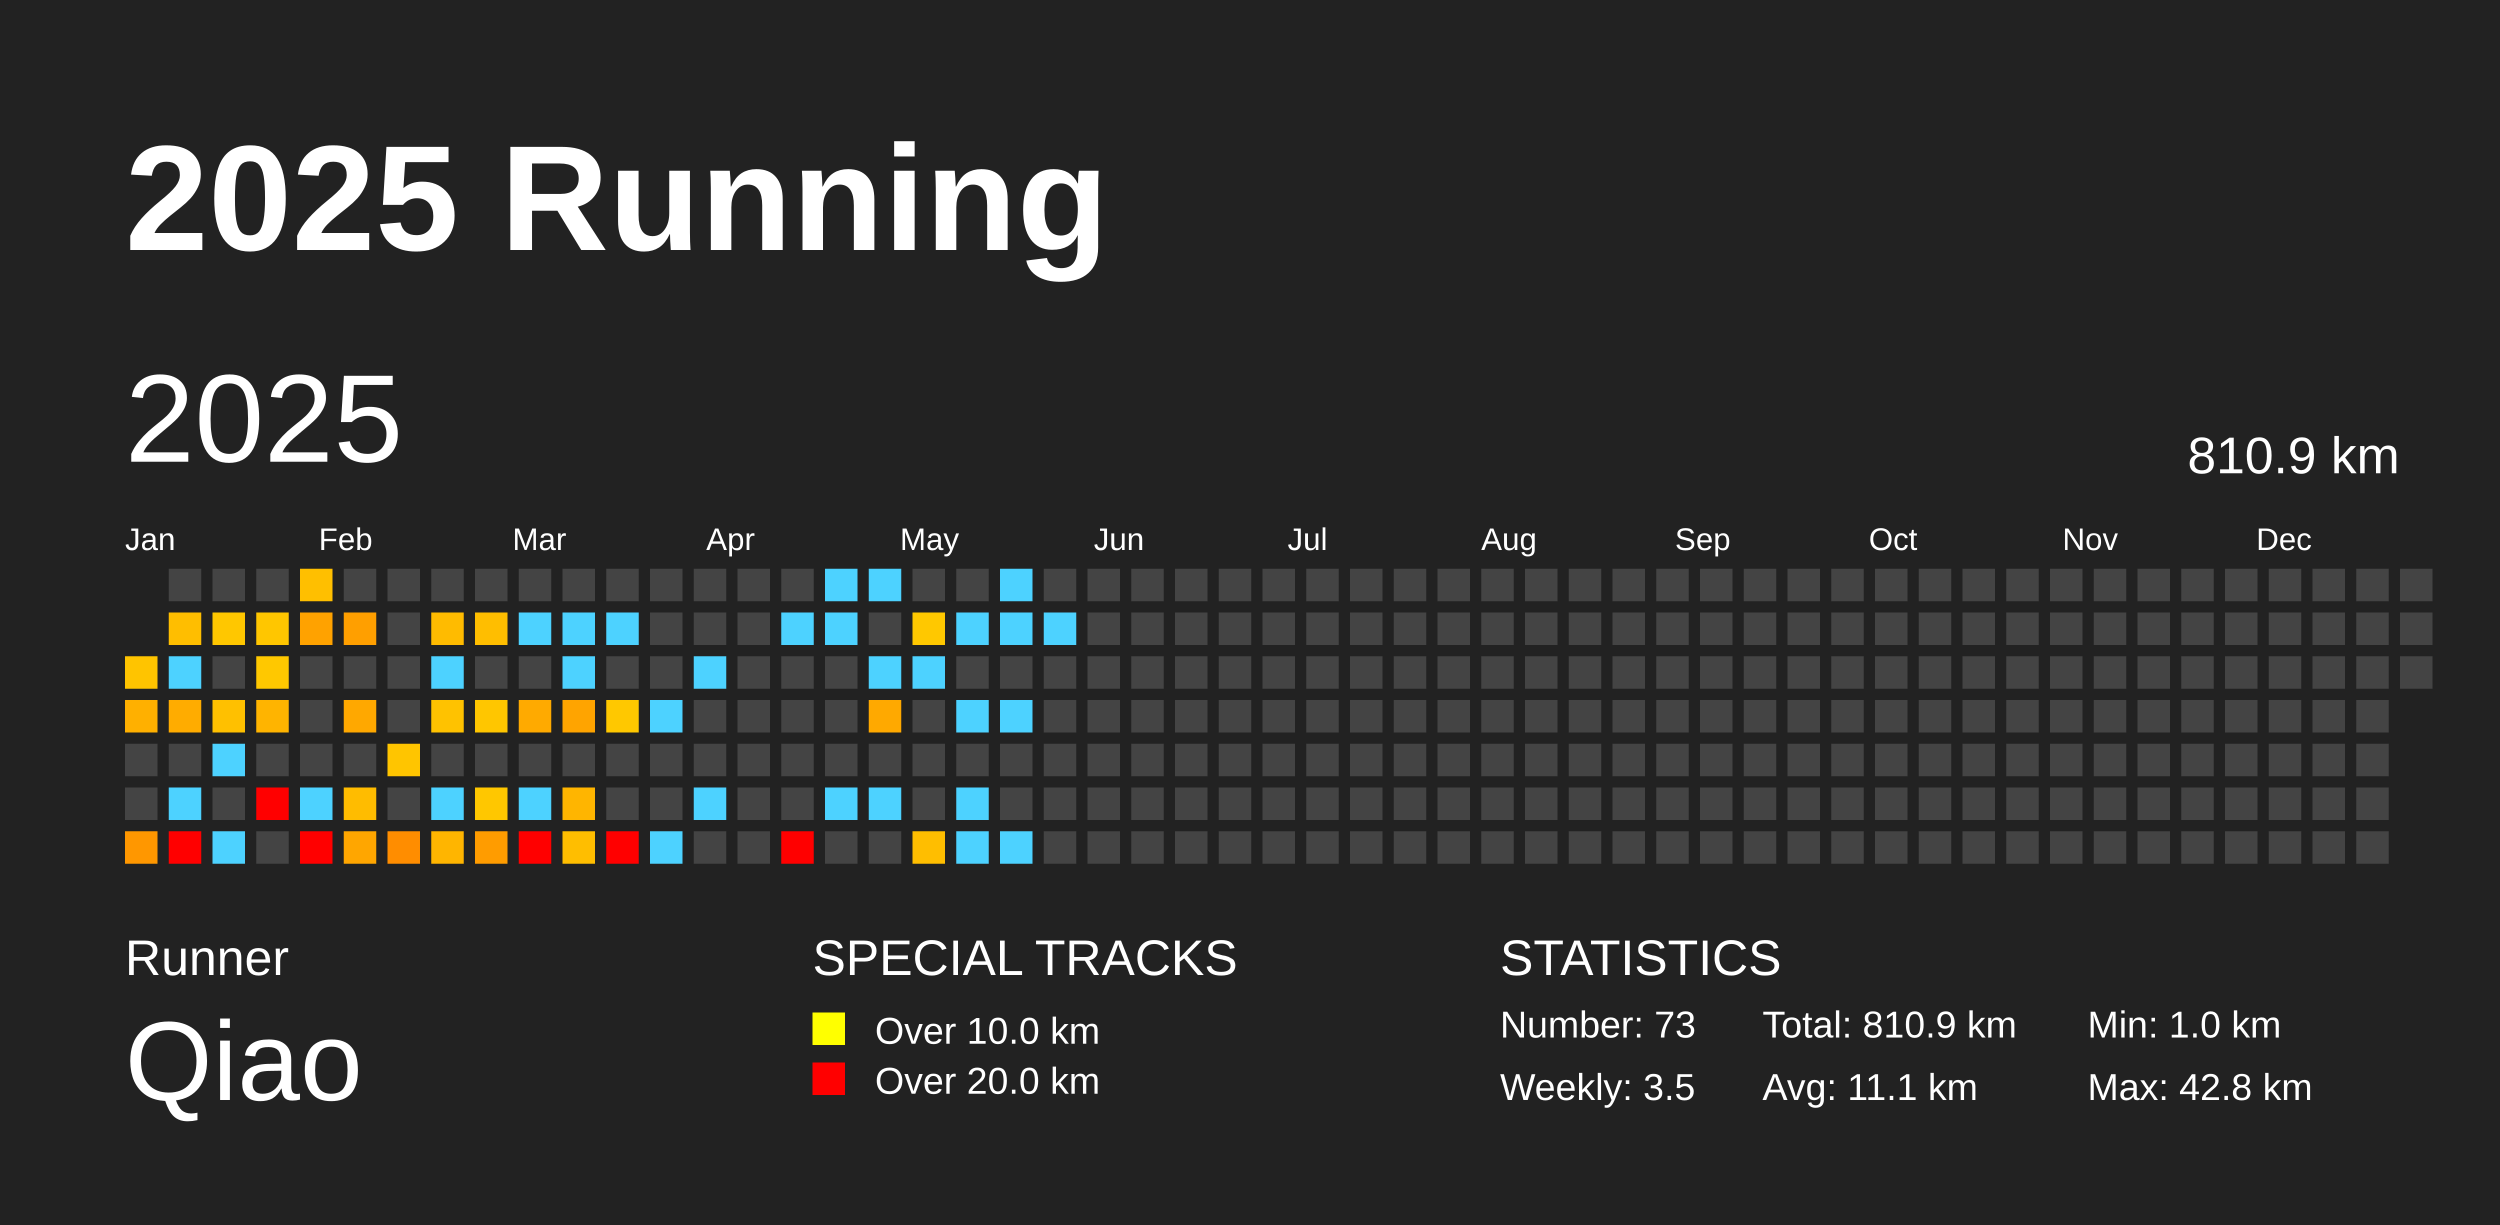
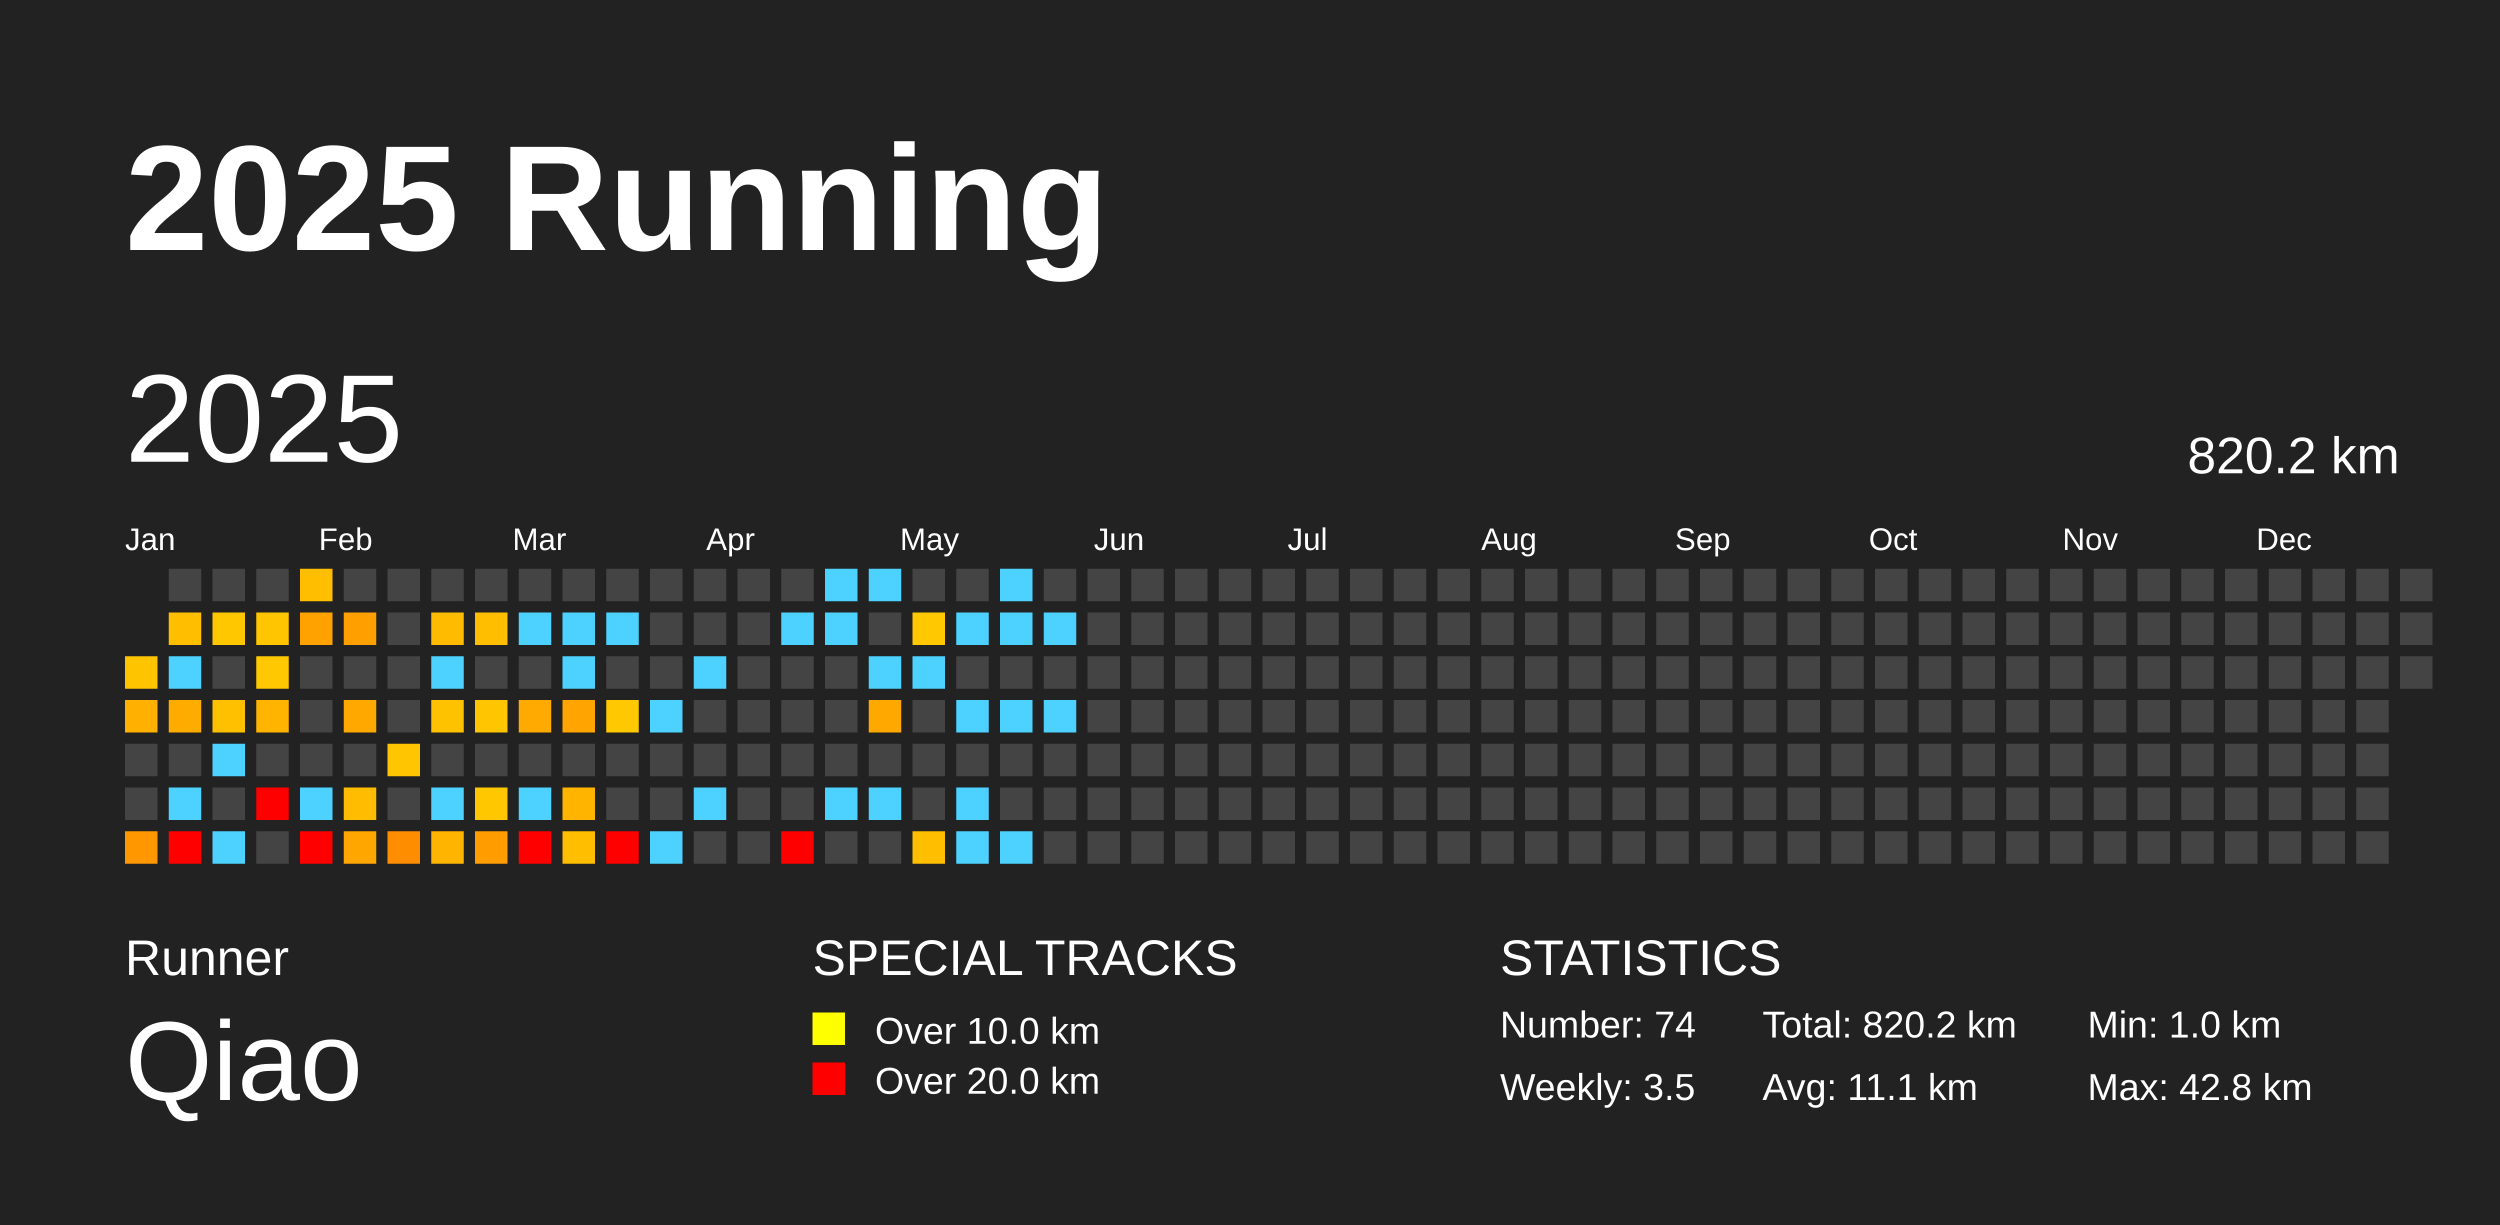
<svg xmlns="http://www.w3.org/2000/svg" baseProfile="full" height="98mm" version="1.1" viewBox="0,0,200,98" width="200mm">
  <defs />
  <rect fill="#222222" height="98" width="200" x="0" y="0" />
  <text fill="#FFFFFF" style="font-size:12px; font-family:Arial; font-weight:bold;" x="10" y="20">2025 Running</text>
  <text fill="#FFFFFF" style="font-size:4px; font-family:Arial" x="10" y="78">Runner</text>
  <text fill="#FFFFFF" style="font-size:9px; font-family:Arial" x="10" y="88">Qiao</text>
  <text fill="#FFFFFF" style="font-size:4px; font-family:Arial" x="65" y="78">SPECIAL TRACKS</text>
  <rect fill="yellow" height="2.6" width="2.6" x="65" y="81" />
  <text fill="#FFFFFF" style="font-size:3px; font-family:Arial" x="70" y="83.5">Over 10.0 km</text>
  <rect fill="red" height="2.6" width="2.6" x="65" y="85" />
  <text fill="#FFFFFF" style="font-size:3px; font-family:Arial" x="70" y="87.5">Over 20.0 km</text>
  <text fill="#FFFFFF" style="font-size:4px; font-family:Arial" x="120" y="78">STATISTICS</text>
-   <text fill="#FFFFFF" style="font-size:3px; font-family:Arial" x="120" y="83">Number: 73</text>
+   <text fill="#FFFFFF" style="font-size:3px; font-family:Arial" x="120" y="83">Number: 74</text>
  <text fill="#FFFFFF" style="font-size:3px; font-family:Arial" x="120" y="88">Weekly: 3.5</text>
-   <text fill="#FFFFFF" style="font-size:3px; font-family:Arial" x="141" y="83">Total: 810.9 km</text>
+   <text fill="#FFFFFF" style="font-size:3px; font-family:Arial" x="141" y="83">Total: 820.2 km</text>
  <text fill="#FFFFFF" style="font-size:3px; font-family:Arial" x="141" y="88">Avg: 11.1 km</text>
  <text fill="#FFFFFF" style="font-size:3px; font-family:Arial" x="167" y="83">Min: 1.0 km</text>
  <text fill="#FFFFFF" style="font-size:3px; font-family:Arial" x="167" y="88">Max: 42.8 km</text>
  <text dominant-baseline="hanging" fill="#FFFFFF" style="font-size:10.0px; font-family:Arial;" x="10" y="30">2025</text>
-   <text dominant-baseline="hanging" fill="#FFFFFF" style="font-size:4.125px; font-family:Arial;" x="175" y="35">810.9 km</text>
+   <text dominant-baseline="hanging" fill="#FFFFFF" style="font-size:4.125px; font-family:Arial;" x="175" y="35">820.2 km</text>
  <text fill="#FFFFFF" style="font-size:2.5px; font-family:Arial" x="10.0" y="44">Jan</text>
  <text fill="#FFFFFF" style="font-size:2.5px; font-family:Arial" x="25.5" y="44">Feb</text>
  <text fill="#FFFFFF" style="font-size:2.5px; font-family:Arial" x="41.0" y="44">Mar</text>
  <text fill="#FFFFFF" style="font-size:2.5px; font-family:Arial" x="56.5" y="44">Apr</text>
  <text fill="#FFFFFF" style="font-size:2.5px; font-family:Arial" x="72.0" y="44">May</text>
  <text fill="#FFFFFF" style="font-size:2.5px; font-family:Arial" x="87.5" y="44">Jun</text>
  <text fill="#FFFFFF" style="font-size:2.5px; font-family:Arial" x="103.0" y="44">Jul</text>
  <text fill="#FFFFFF" style="font-size:2.5px; font-family:Arial" x="118.5" y="44">Aug</text>
  <text fill="#FFFFFF" style="font-size:2.5px; font-family:Arial" x="134.0" y="44">Sep</text>
  <text fill="#FFFFFF" style="font-size:2.5px; font-family:Arial" x="149.5" y="44">Oct</text>
  <text fill="#FFFFFF" style="font-size:2.5px; font-family:Arial" x="165.0" y="44">Nov</text>
  <text fill="#FFFFFF" style="font-size:2.5px; font-family:Arial" x="180.5" y="44">Dec</text>
  <rect fill="#ffc400" height="2.6" width="2.6" x="10.0" y="52.5" />
  <rect fill="#ffb000" height="2.6" width="2.6" x="10.0" y="56.0" />
  <rect fill="#444444" height="2.6" width="2.6" x="10.0" y="59.5" />
  <rect fill="#444444" height="2.6" width="2.6" x="10.0" y="63.0" />
  <rect fill="#ff9700" height="2.6" width="2.6" x="10.0" y="66.5" />
  <rect fill="#444444" height="2.6" width="2.6" x="13.5" y="45.5" />
  <rect fill="#ffbe00" height="2.6" width="2.6" x="13.5" y="49.0" />
  <rect fill="#4dd2ff" height="2.6" width="2.6" x="13.5" y="52.5" />
  <rect fill="#ffac00" height="2.6" width="2.6" x="13.5" y="56.0" />
  <rect fill="#444444" height="2.6" width="2.6" x="13.5" y="59.5" />
  <rect fill="#4dd2ff" height="2.6" width="2.6" x="13.5" y="63.0" />
  <rect fill="red" height="2.6" width="2.6" x="13.5" y="66.5" />
  <rect fill="#444444" height="2.6" width="2.6" x="17.0" y="45.5" />
  <rect fill="#ffc700" height="2.6" width="2.6" x="17.0" y="49.0" />
  <rect fill="#444444" height="2.6" width="2.6" x="17.0" y="52.5" />
  <rect fill="#ffc000" height="2.6" width="2.6" x="17.0" y="56.0" />
  <rect fill="#4dd2ff" height="2.6" width="2.6" x="17.0" y="59.5" />
  <rect fill="#444444" height="2.6" width="2.6" x="17.0" y="63.0" />
  <rect fill="#4dd2ff" height="2.6" width="2.6" x="17.0" y="66.5" />
  <rect fill="#444444" height="2.6" width="2.6" x="20.5" y="45.5" />
  <rect fill="#ffc600" height="2.6" width="2.6" x="20.5" y="49.0" />
  <rect fill="#ffc800" height="2.6" width="2.6" x="20.5" y="52.5" />
  <rect fill="#ffb400" height="2.6" width="2.6" x="20.5" y="56.0" />
  <rect fill="#444444" height="2.6" width="2.6" x="20.5" y="59.5" />
  <rect fill="red" height="2.6" width="2.6" x="20.5" y="63.0" />
  <rect fill="#444444" height="2.6" width="2.6" x="20.5" y="66.5" />
  <rect fill="#ffbf00" height="2.6" width="2.6" x="24.0" y="45.5" />
  <rect fill="#ffa200" height="2.6" width="2.6" x="24.0" y="49.0" />
  <rect fill="#444444" height="2.6" width="2.6" x="24.0" y="52.5" />
  <rect fill="#444444" height="2.6" width="2.6" x="24.0" y="56.0" />
  <rect fill="#444444" height="2.6" width="2.6" x="24.0" y="59.5" />
  <rect fill="#4dd2ff" height="2.6" width="2.6" x="24.0" y="63.0" />
  <rect fill="red" height="2.6" width="2.6" x="24.0" y="66.5" />
  <rect fill="#444444" height="2.6" width="2.6" x="27.5" y="45.5" />
  <rect fill="#ff9f00" height="2.6" width="2.6" x="27.5" y="49.0" />
  <rect fill="#444444" height="2.6" width="2.6" x="27.5" y="52.5" />
  <rect fill="#ffa800" height="2.6" width="2.6" x="27.5" y="56.0" />
  <rect fill="#444444" height="2.6" width="2.6" x="27.5" y="59.5" />
  <rect fill="#ffbc00" height="2.6" width="2.6" x="27.5" y="63.0" />
  <rect fill="#ffa600" height="2.6" width="2.6" x="27.5" y="66.5" />
  <rect fill="#444444" height="2.6" width="2.6" x="31.0" y="45.5" />
  <rect fill="#444444" height="2.6" width="2.6" x="31.0" y="49.0" />
  <rect fill="#444444" height="2.6" width="2.6" x="31.0" y="52.5" />
  <rect fill="#444444" height="2.6" width="2.6" x="31.0" y="56.0" />
  <rect fill="#ffc500" height="2.6" width="2.6" x="31.0" y="59.5" />
  <rect fill="#444444" height="2.6" width="2.6" x="31.0" y="63.0" />
  <rect fill="#ff8d00" height="2.6" width="2.6" x="31.0" y="66.5" />
  <rect fill="#444444" height="2.6" width="2.6" x="34.5" y="45.5" />
  <rect fill="#ffbb00" height="2.6" width="2.6" x="34.5" y="49.0" />
  <rect fill="#4dd2ff" height="2.6" width="2.6" x="34.5" y="52.5" />
  <rect fill="#ffc200" height="2.6" width="2.6" x="34.5" y="56.0" />
  <rect fill="#444444" height="2.6" width="2.6" x="34.5" y="59.5" />
  <rect fill="#4dd2ff" height="2.6" width="2.6" x="34.5" y="63.0" />
  <rect fill="#ffb500" height="2.6" width="2.6" x="34.5" y="66.5" />
  <rect fill="#444444" height="2.6" width="2.6" x="38.0" y="45.5" />
  <rect fill="#ffbe00" height="2.6" width="2.6" x="38.0" y="49.0" />
  <rect fill="#444444" height="2.6" width="2.6" x="38.0" y="52.5" />
  <rect fill="#ffc600" height="2.6" width="2.6" x="38.0" y="56.0" />
  <rect fill="#444444" height="2.6" width="2.6" x="38.0" y="59.5" />
  <rect fill="#ffc700" height="2.6" width="2.6" x="38.0" y="63.0" />
  <rect fill="#ff9c00" height="2.6" width="2.6" x="38.0" y="66.5" />
  <rect fill="#444444" height="2.6" width="2.6" x="41.5" y="45.5" />
  <rect fill="#4dd2ff" height="2.6" width="2.6" x="41.5" y="49.0" />
  <rect fill="#444444" height="2.6" width="2.6" x="41.5" y="52.5" />
  <rect fill="#ffaa00" height="2.6" width="2.6" x="41.5" y="56.0" />
  <rect fill="#444444" height="2.6" width="2.6" x="41.5" y="59.5" />
  <rect fill="#4dd2ff" height="2.6" width="2.6" x="41.5" y="63.0" />
  <rect fill="red" height="2.6" width="2.6" x="41.5" y="66.5" />
  <rect fill="#444444" height="2.6" width="2.6" x="45.0" y="45.5" />
  <rect fill="#4dd2ff" height="2.6" width="2.6" x="45.0" y="49.0" />
  <rect fill="#4dd2ff" height="2.6" width="2.6" x="45.0" y="52.5" />
  <rect fill="#ffa400" height="2.6" width="2.6" x="45.0" y="56.0" />
  <rect fill="#444444" height="2.6" width="2.6" x="45.0" y="59.5" />
  <rect fill="#ffb500" height="2.6" width="2.6" x="45.0" y="63.0" />
  <rect fill="#ffbe00" height="2.6" width="2.6" x="45.0" y="66.5" />
  <rect fill="#444444" height="2.6" width="2.6" x="48.5" y="45.5" />
  <rect fill="#4dd2ff" height="2.6" width="2.6" x="48.5" y="49.0" />
  <rect fill="#444444" height="2.6" width="2.6" x="48.5" y="52.5" />
  <rect fill="#ffc800" height="2.6" width="2.6" x="48.5" y="56.0" />
  <rect fill="#444444" height="2.6" width="2.6" x="48.5" y="59.5" />
  <rect fill="#444444" height="2.6" width="2.6" x="48.5" y="63.0" />
  <rect fill="red" height="2.6" width="2.6" x="48.5" y="66.5" />
  <rect fill="#444444" height="2.6" width="2.6" x="52.0" y="45.5" />
  <rect fill="#444444" height="2.6" width="2.6" x="52.0" y="49.0" />
  <rect fill="#444444" height="2.6" width="2.6" x="52.0" y="52.5" />
  <rect fill="#4dd2ff" height="2.6" width="2.6" x="52.0" y="56.0" />
  <rect fill="#444444" height="2.6" width="2.6" x="52.0" y="59.5" />
  <rect fill="#444444" height="2.6" width="2.6" x="52.0" y="63.0" />
  <rect fill="#4dd2ff" height="2.6" width="2.6" x="52.0" y="66.5" />
  <rect fill="#444444" height="2.6" width="2.6" x="55.5" y="45.5" />
  <rect fill="#444444" height="2.6" width="2.6" x="55.5" y="49.0" />
  <rect fill="#4dd2ff" height="2.6" width="2.6" x="55.5" y="52.5" />
  <rect fill="#444444" height="2.6" width="2.6" x="55.5" y="56.0" />
  <rect fill="#444444" height="2.6" width="2.6" x="55.5" y="59.5" />
  <rect fill="#4dd2ff" height="2.6" width="2.6" x="55.5" y="63.0" />
  <rect fill="#444444" height="2.6" width="2.6" x="55.5" y="66.5" />
  <rect fill="#444444" height="2.6" width="2.6" x="59.0" y="45.5" />
  <rect fill="#444444" height="2.6" width="2.6" x="59.0" y="49.0" />
  <rect fill="#444444" height="2.6" width="2.6" x="59.0" y="52.5" />
  <rect fill="#444444" height="2.6" width="2.6" x="59.0" y="56.0" />
  <rect fill="#444444" height="2.6" width="2.6" x="59.0" y="59.5" />
  <rect fill="#444444" height="2.6" width="2.6" x="59.0" y="63.0" />
  <rect fill="#444444" height="2.6" width="2.6" x="59.0" y="66.5" />
  <rect fill="#444444" height="2.6" width="2.6" x="62.5" y="45.5" />
  <rect fill="#4dd2ff" height="2.6" width="2.6" x="62.5" y="49.0" />
  <rect fill="#444444" height="2.6" width="2.6" x="62.5" y="52.5" />
  <rect fill="#444444" height="2.6" width="2.6" x="62.5" y="56.0" />
  <rect fill="#444444" height="2.6" width="2.6" x="62.5" y="59.5" />
  <rect fill="#444444" height="2.6" width="2.6" x="62.5" y="63.0" />
  <rect fill="red" height="2.6" width="2.6" x="62.5" y="66.5" />
  <rect fill="#4dd2ff" height="2.6" width="2.6" x="66.0" y="45.5" />
  <rect fill="#4dd2ff" height="2.6" width="2.6" x="66.0" y="49.0" />
  <rect fill="#444444" height="2.6" width="2.6" x="66.0" y="52.5" />
  <rect fill="#444444" height="2.6" width="2.6" x="66.0" y="56.0" />
  <rect fill="#444444" height="2.6" width="2.6" x="66.0" y="59.5" />
  <rect fill="#4dd2ff" height="2.6" width="2.6" x="66.0" y="63.0" />
  <rect fill="#444444" height="2.6" width="2.6" x="66.0" y="66.5" />
  <rect fill="#4dd2ff" height="2.6" width="2.6" x="69.5" y="45.5" />
  <rect fill="#444444" height="2.6" width="2.6" x="69.5" y="49.0" />
  <rect fill="#4dd2ff" height="2.6" width="2.6" x="69.5" y="52.5" />
  <rect fill="#ffa900" height="2.6" width="2.6" x="69.5" y="56.0" />
  <rect fill="#444444" height="2.6" width="2.6" x="69.5" y="59.5" />
  <rect fill="#4dd2ff" height="2.6" width="2.6" x="69.5" y="63.0" />
  <rect fill="#444444" height="2.6" width="2.6" x="69.5" y="66.5" />
  <rect fill="#444444" height="2.6" width="2.6" x="73.0" y="45.5" />
  <rect fill="#ffc800" height="2.6" width="2.6" x="73.0" y="49.0" />
  <rect fill="#4dd2ff" height="2.6" width="2.6" x="73.0" y="52.5" />
  <rect fill="#444444" height="2.6" width="2.6" x="73.0" y="56.0" />
  <rect fill="#444444" height="2.6" width="2.6" x="73.0" y="59.5" />
  <rect fill="#444444" height="2.6" width="2.6" x="73.0" y="63.0" />
  <rect fill="#ffbe00" height="2.6" width="2.6" x="73.0" y="66.5" />
  <rect fill="#444444" height="2.6" width="2.6" x="76.5" y="45.5" />
  <rect fill="#4dd2ff" height="2.6" width="2.6" x="76.5" y="49.0" />
  <rect fill="#444444" height="2.6" width="2.6" x="76.5" y="52.5" />
  <rect fill="#4dd2ff" height="2.6" width="2.6" x="76.5" y="56.0" />
  <rect fill="#444444" height="2.6" width="2.6" x="76.5" y="59.5" />
  <rect fill="#4dd2ff" height="2.6" width="2.6" x="76.5" y="63.0" />
  <rect fill="#4dd2ff" height="2.6" width="2.6" x="76.5" y="66.5" />
  <rect fill="#4dd2ff" height="2.6" width="2.6" x="80.0" y="45.5" />
  <rect fill="#4dd2ff" height="2.6" width="2.6" x="80.0" y="49.0" />
  <rect fill="#444444" height="2.6" width="2.6" x="80.0" y="52.5" />
  <rect fill="#4dd2ff" height="2.6" width="2.6" x="80.0" y="56.0" />
  <rect fill="#444444" height="2.6" width="2.6" x="80.0" y="59.5" />
  <rect fill="#444444" height="2.6" width="2.6" x="80.0" y="63.0" />
  <rect fill="#4dd2ff" height="2.6" width="2.6" x="80.0" y="66.5" />
  <rect fill="#444444" height="2.6" width="2.6" x="83.5" y="45.5" />
  <rect fill="#4dd2ff" height="2.6" width="2.6" x="83.5" y="49.0" />
  <rect fill="#444444" height="2.6" width="2.6" x="83.5" y="52.5" />
-   <rect fill="#444444" height="2.6" width="2.6" x="83.5" y="56.0" />
+   <rect fill="#4dd2ff" height="2.6" width="2.6" x="83.5" y="56.0" />
  <rect fill="#444444" height="2.6" width="2.6" x="83.5" y="59.5" />
  <rect fill="#444444" height="2.6" width="2.6" x="83.5" y="63.0" />
  <rect fill="#444444" height="2.6" width="2.6" x="83.5" y="66.5" />
  <rect fill="#444444" height="2.6" width="2.6" x="87.0" y="45.5" />
  <rect fill="#444444" height="2.6" width="2.6" x="87.0" y="49.0" />
  <rect fill="#444444" height="2.6" width="2.6" x="87.0" y="52.5" />
  <rect fill="#444444" height="2.6" width="2.6" x="87.0" y="56.0" />
  <rect fill="#444444" height="2.6" width="2.6" x="87.0" y="59.5" />
  <rect fill="#444444" height="2.6" width="2.6" x="87.0" y="63.0" />
  <rect fill="#444444" height="2.6" width="2.6" x="87.0" y="66.5" />
  <rect fill="#444444" height="2.6" width="2.6" x="90.5" y="45.5" />
  <rect fill="#444444" height="2.6" width="2.6" x="90.5" y="49.0" />
  <rect fill="#444444" height="2.6" width="2.6" x="90.5" y="52.5" />
  <rect fill="#444444" height="2.6" width="2.6" x="90.5" y="56.0" />
  <rect fill="#444444" height="2.6" width="2.6" x="90.5" y="59.5" />
  <rect fill="#444444" height="2.6" width="2.6" x="90.5" y="63.0" />
  <rect fill="#444444" height="2.6" width="2.6" x="90.5" y="66.5" />
  <rect fill="#444444" height="2.6" width="2.6" x="94.0" y="45.5" />
  <rect fill="#444444" height="2.6" width="2.6" x="94.0" y="49.0" />
  <rect fill="#444444" height="2.6" width="2.6" x="94.0" y="52.5" />
  <rect fill="#444444" height="2.6" width="2.6" x="94.0" y="56.0" />
  <rect fill="#444444" height="2.6" width="2.6" x="94.0" y="59.5" />
  <rect fill="#444444" height="2.6" width="2.6" x="94.0" y="63.0" />
  <rect fill="#444444" height="2.6" width="2.6" x="94.0" y="66.5" />
  <rect fill="#444444" height="2.6" width="2.6" x="97.5" y="45.5" />
  <rect fill="#444444" height="2.6" width="2.6" x="97.5" y="49.0" />
  <rect fill="#444444" height="2.6" width="2.6" x="97.5" y="52.5" />
  <rect fill="#444444" height="2.6" width="2.6" x="97.5" y="56.0" />
  <rect fill="#444444" height="2.6" width="2.6" x="97.5" y="59.5" />
  <rect fill="#444444" height="2.6" width="2.6" x="97.5" y="63.0" />
  <rect fill="#444444" height="2.6" width="2.6" x="97.5" y="66.5" />
  <rect fill="#444444" height="2.6" width="2.6" x="101.0" y="45.5" />
  <rect fill="#444444" height="2.6" width="2.6" x="101.0" y="49.0" />
  <rect fill="#444444" height="2.6" width="2.6" x="101.0" y="52.5" />
  <rect fill="#444444" height="2.6" width="2.6" x="101.0" y="56.0" />
  <rect fill="#444444" height="2.6" width="2.6" x="101.0" y="59.5" />
  <rect fill="#444444" height="2.6" width="2.6" x="101.0" y="63.0" />
  <rect fill="#444444" height="2.6" width="2.6" x="101.0" y="66.5" />
  <rect fill="#444444" height="2.6" width="2.6" x="104.5" y="45.5" />
  <rect fill="#444444" height="2.6" width="2.6" x="104.5" y="49.0" />
  <rect fill="#444444" height="2.6" width="2.6" x="104.5" y="52.5" />
  <rect fill="#444444" height="2.6" width="2.6" x="104.5" y="56.0" />
  <rect fill="#444444" height="2.6" width="2.6" x="104.5" y="59.5" />
  <rect fill="#444444" height="2.6" width="2.6" x="104.5" y="63.0" />
  <rect fill="#444444" height="2.6" width="2.6" x="104.5" y="66.5" />
  <rect fill="#444444" height="2.6" width="2.6" x="108.0" y="45.5" />
  <rect fill="#444444" height="2.6" width="2.6" x="108.0" y="49.0" />
  <rect fill="#444444" height="2.6" width="2.6" x="108.0" y="52.5" />
  <rect fill="#444444" height="2.6" width="2.6" x="108.0" y="56.0" />
  <rect fill="#444444" height="2.6" width="2.6" x="108.0" y="59.5" />
  <rect fill="#444444" height="2.6" width="2.6" x="108.0" y="63.0" />
  <rect fill="#444444" height="2.6" width="2.6" x="108.0" y="66.5" />
  <rect fill="#444444" height="2.6" width="2.6" x="111.5" y="45.5" />
  <rect fill="#444444" height="2.6" width="2.6" x="111.5" y="49.0" />
  <rect fill="#444444" height="2.6" width="2.6" x="111.5" y="52.5" />
  <rect fill="#444444" height="2.6" width="2.6" x="111.5" y="56.0" />
  <rect fill="#444444" height="2.6" width="2.6" x="111.5" y="59.5" />
  <rect fill="#444444" height="2.6" width="2.6" x="111.5" y="63.0" />
  <rect fill="#444444" height="2.6" width="2.6" x="111.5" y="66.5" />
  <rect fill="#444444" height="2.6" width="2.6" x="115.0" y="45.5" />
  <rect fill="#444444" height="2.6" width="2.6" x="115.0" y="49.0" />
  <rect fill="#444444" height="2.6" width="2.6" x="115.0" y="52.5" />
  <rect fill="#444444" height="2.6" width="2.6" x="115.0" y="56.0" />
  <rect fill="#444444" height="2.6" width="2.6" x="115.0" y="59.5" />
  <rect fill="#444444" height="2.6" width="2.6" x="115.0" y="63.0" />
  <rect fill="#444444" height="2.6" width="2.6" x="115.0" y="66.5" />
  <rect fill="#444444" height="2.6" width="2.6" x="118.5" y="45.5" />
  <rect fill="#444444" height="2.6" width="2.6" x="118.5" y="49.0" />
  <rect fill="#444444" height="2.6" width="2.6" x="118.5" y="52.5" />
  <rect fill="#444444" height="2.6" width="2.6" x="118.5" y="56.0" />
  <rect fill="#444444" height="2.6" width="2.6" x="118.5" y="59.5" />
  <rect fill="#444444" height="2.6" width="2.6" x="118.5" y="63.0" />
  <rect fill="#444444" height="2.6" width="2.6" x="118.5" y="66.5" />
  <rect fill="#444444" height="2.6" width="2.6" x="122.0" y="45.5" />
  <rect fill="#444444" height="2.6" width="2.6" x="122.0" y="49.0" />
  <rect fill="#444444" height="2.6" width="2.6" x="122.0" y="52.5" />
  <rect fill="#444444" height="2.6" width="2.6" x="122.0" y="56.0" />
  <rect fill="#444444" height="2.6" width="2.6" x="122.0" y="59.5" />
  <rect fill="#444444" height="2.6" width="2.6" x="122.0" y="63.0" />
  <rect fill="#444444" height="2.6" width="2.6" x="122.0" y="66.5" />
  <rect fill="#444444" height="2.6" width="2.6" x="125.5" y="45.5" />
  <rect fill="#444444" height="2.6" width="2.6" x="125.5" y="49.0" />
  <rect fill="#444444" height="2.6" width="2.6" x="125.5" y="52.5" />
  <rect fill="#444444" height="2.6" width="2.6" x="125.5" y="56.0" />
  <rect fill="#444444" height="2.6" width="2.6" x="125.5" y="59.5" />
  <rect fill="#444444" height="2.6" width="2.6" x="125.5" y="63.0" />
  <rect fill="#444444" height="2.6" width="2.6" x="125.5" y="66.5" />
  <rect fill="#444444" height="2.6" width="2.6" x="129.0" y="45.5" />
  <rect fill="#444444" height="2.6" width="2.6" x="129.0" y="49.0" />
  <rect fill="#444444" height="2.6" width="2.6" x="129.0" y="52.5" />
  <rect fill="#444444" height="2.6" width="2.6" x="129.0" y="56.0" />
  <rect fill="#444444" height="2.6" width="2.6" x="129.0" y="59.5" />
  <rect fill="#444444" height="2.6" width="2.6" x="129.0" y="63.0" />
  <rect fill="#444444" height="2.6" width="2.6" x="129.0" y="66.5" />
  <rect fill="#444444" height="2.6" width="2.6" x="132.5" y="45.5" />
  <rect fill="#444444" height="2.6" width="2.6" x="132.5" y="49.0" />
  <rect fill="#444444" height="2.6" width="2.6" x="132.5" y="52.5" />
  <rect fill="#444444" height="2.6" width="2.6" x="132.5" y="56.0" />
  <rect fill="#444444" height="2.6" width="2.6" x="132.5" y="59.5" />
  <rect fill="#444444" height="2.6" width="2.6" x="132.5" y="63.0" />
  <rect fill="#444444" height="2.6" width="2.6" x="132.5" y="66.5" />
  <rect fill="#444444" height="2.6" width="2.6" x="136.0" y="45.5" />
  <rect fill="#444444" height="2.6" width="2.6" x="136.0" y="49.0" />
  <rect fill="#444444" height="2.6" width="2.6" x="136.0" y="52.5" />
  <rect fill="#444444" height="2.6" width="2.6" x="136.0" y="56.0" />
  <rect fill="#444444" height="2.6" width="2.6" x="136.0" y="59.5" />
  <rect fill="#444444" height="2.6" width="2.6" x="136.0" y="63.0" />
  <rect fill="#444444" height="2.6" width="2.6" x="136.0" y="66.5" />
  <rect fill="#444444" height="2.6" width="2.6" x="139.5" y="45.5" />
  <rect fill="#444444" height="2.6" width="2.6" x="139.5" y="49.0" />
  <rect fill="#444444" height="2.6" width="2.6" x="139.5" y="52.5" />
  <rect fill="#444444" height="2.6" width="2.6" x="139.5" y="56.0" />
  <rect fill="#444444" height="2.6" width="2.6" x="139.5" y="59.5" />
  <rect fill="#444444" height="2.6" width="2.6" x="139.5" y="63.0" />
  <rect fill="#444444" height="2.6" width="2.6" x="139.5" y="66.5" />
  <rect fill="#444444" height="2.6" width="2.6" x="143.0" y="45.5" />
  <rect fill="#444444" height="2.6" width="2.6" x="143.0" y="49.0" />
  <rect fill="#444444" height="2.6" width="2.6" x="143.0" y="52.5" />
  <rect fill="#444444" height="2.6" width="2.6" x="143.0" y="56.0" />
  <rect fill="#444444" height="2.6" width="2.6" x="143.0" y="59.5" />
  <rect fill="#444444" height="2.6" width="2.6" x="143.0" y="63.0" />
  <rect fill="#444444" height="2.6" width="2.6" x="143.0" y="66.5" />
  <rect fill="#444444" height="2.6" width="2.6" x="146.5" y="45.5" />
  <rect fill="#444444" height="2.6" width="2.6" x="146.5" y="49.0" />
  <rect fill="#444444" height="2.6" width="2.6" x="146.5" y="52.5" />
  <rect fill="#444444" height="2.6" width="2.6" x="146.5" y="56.0" />
  <rect fill="#444444" height="2.6" width="2.6" x="146.5" y="59.5" />
  <rect fill="#444444" height="2.6" width="2.6" x="146.5" y="63.0" />
  <rect fill="#444444" height="2.6" width="2.6" x="146.5" y="66.5" />
  <rect fill="#444444" height="2.6" width="2.6" x="150.0" y="45.5" />
  <rect fill="#444444" height="2.6" width="2.6" x="150.0" y="49.0" />
  <rect fill="#444444" height="2.6" width="2.6" x="150.0" y="52.5" />
  <rect fill="#444444" height="2.6" width="2.6" x="150.0" y="56.0" />
  <rect fill="#444444" height="2.6" width="2.6" x="150.0" y="59.5" />
  <rect fill="#444444" height="2.6" width="2.6" x="150.0" y="63.0" />
  <rect fill="#444444" height="2.6" width="2.6" x="150.0" y="66.5" />
  <rect fill="#444444" height="2.6" width="2.6" x="153.5" y="45.5" />
  <rect fill="#444444" height="2.6" width="2.6" x="153.5" y="49.0" />
  <rect fill="#444444" height="2.6" width="2.6" x="153.5" y="52.5" />
  <rect fill="#444444" height="2.6" width="2.6" x="153.5" y="56.0" />
  <rect fill="#444444" height="2.6" width="2.6" x="153.5" y="59.5" />
  <rect fill="#444444" height="2.6" width="2.6" x="153.5" y="63.0" />
  <rect fill="#444444" height="2.6" width="2.6" x="153.5" y="66.5" />
  <rect fill="#444444" height="2.6" width="2.6" x="157.0" y="45.5" />
  <rect fill="#444444" height="2.6" width="2.6" x="157.0" y="49.0" />
  <rect fill="#444444" height="2.6" width="2.6" x="157.0" y="52.5" />
  <rect fill="#444444" height="2.6" width="2.6" x="157.0" y="56.0" />
  <rect fill="#444444" height="2.6" width="2.6" x="157.0" y="59.5" />
  <rect fill="#444444" height="2.6" width="2.6" x="157.0" y="63.0" />
  <rect fill="#444444" height="2.6" width="2.6" x="157.0" y="66.5" />
  <rect fill="#444444" height="2.6" width="2.6" x="160.5" y="45.5" />
  <rect fill="#444444" height="2.6" width="2.6" x="160.5" y="49.0" />
  <rect fill="#444444" height="2.6" width="2.6" x="160.5" y="52.5" />
  <rect fill="#444444" height="2.6" width="2.6" x="160.5" y="56.0" />
  <rect fill="#444444" height="2.6" width="2.6" x="160.5" y="59.5" />
  <rect fill="#444444" height="2.6" width="2.6" x="160.5" y="63.0" />
  <rect fill="#444444" height="2.6" width="2.6" x="160.5" y="66.5" />
  <rect fill="#444444" height="2.6" width="2.6" x="164.0" y="45.5" />
  <rect fill="#444444" height="2.6" width="2.6" x="164.0" y="49.0" />
  <rect fill="#444444" height="2.6" width="2.6" x="164.0" y="52.5" />
  <rect fill="#444444" height="2.6" width="2.6" x="164.0" y="56.0" />
  <rect fill="#444444" height="2.6" width="2.6" x="164.0" y="59.5" />
  <rect fill="#444444" height="2.6" width="2.6" x="164.0" y="63.0" />
  <rect fill="#444444" height="2.6" width="2.6" x="164.0" y="66.5" />
  <rect fill="#444444" height="2.6" width="2.6" x="167.5" y="45.5" />
  <rect fill="#444444" height="2.6" width="2.6" x="167.5" y="49.0" />
  <rect fill="#444444" height="2.6" width="2.6" x="167.5" y="52.5" />
  <rect fill="#444444" height="2.6" width="2.6" x="167.5" y="56.0" />
  <rect fill="#444444" height="2.6" width="2.6" x="167.5" y="59.5" />
  <rect fill="#444444" height="2.6" width="2.6" x="167.5" y="63.0" />
  <rect fill="#444444" height="2.6" width="2.6" x="167.5" y="66.5" />
  <rect fill="#444444" height="2.6" width="2.6" x="171.0" y="45.5" />
  <rect fill="#444444" height="2.6" width="2.6" x="171.0" y="49.0" />
  <rect fill="#444444" height="2.6" width="2.6" x="171.0" y="52.5" />
  <rect fill="#444444" height="2.6" width="2.6" x="171.0" y="56.0" />
  <rect fill="#444444" height="2.6" width="2.6" x="171.0" y="59.5" />
  <rect fill="#444444" height="2.6" width="2.6" x="171.0" y="63.0" />
  <rect fill="#444444" height="2.6" width="2.6" x="171.0" y="66.5" />
  <rect fill="#444444" height="2.6" width="2.6" x="174.5" y="45.5" />
  <rect fill="#444444" height="2.6" width="2.6" x="174.5" y="49.0" />
  <rect fill="#444444" height="2.6" width="2.6" x="174.5" y="52.5" />
  <rect fill="#444444" height="2.6" width="2.6" x="174.5" y="56.0" />
  <rect fill="#444444" height="2.6" width="2.6" x="174.5" y="59.5" />
  <rect fill="#444444" height="2.6" width="2.6" x="174.5" y="63.0" />
  <rect fill="#444444" height="2.6" width="2.6" x="174.5" y="66.5" />
  <rect fill="#444444" height="2.6" width="2.6" x="178.0" y="45.5" />
  <rect fill="#444444" height="2.6" width="2.6" x="178.0" y="49.0" />
  <rect fill="#444444" height="2.6" width="2.6" x="178.0" y="52.5" />
  <rect fill="#444444" height="2.6" width="2.6" x="178.0" y="56.0" />
  <rect fill="#444444" height="2.6" width="2.6" x="178.0" y="59.5" />
  <rect fill="#444444" height="2.6" width="2.6" x="178.0" y="63.0" />
  <rect fill="#444444" height="2.6" width="2.6" x="178.0" y="66.5" />
  <rect fill="#444444" height="2.6" width="2.6" x="181.5" y="45.5" />
  <rect fill="#444444" height="2.6" width="2.6" x="181.5" y="49.0" />
  <rect fill="#444444" height="2.6" width="2.6" x="181.5" y="52.5" />
  <rect fill="#444444" height="2.6" width="2.6" x="181.5" y="56.0" />
  <rect fill="#444444" height="2.6" width="2.6" x="181.5" y="59.5" />
  <rect fill="#444444" height="2.6" width="2.6" x="181.5" y="63.0" />
  <rect fill="#444444" height="2.6" width="2.6" x="181.5" y="66.5" />
  <rect fill="#444444" height="2.6" width="2.6" x="185.0" y="45.5" />
  <rect fill="#444444" height="2.6" width="2.6" x="185.0" y="49.0" />
  <rect fill="#444444" height="2.6" width="2.6" x="185.0" y="52.5" />
  <rect fill="#444444" height="2.6" width="2.6" x="185.0" y="56.0" />
  <rect fill="#444444" height="2.6" width="2.6" x="185.0" y="59.5" />
  <rect fill="#444444" height="2.6" width="2.6" x="185.0" y="63.0" />
  <rect fill="#444444" height="2.6" width="2.6" x="185.0" y="66.5" />
  <rect fill="#444444" height="2.6" width="2.6" x="188.5" y="45.5" />
  <rect fill="#444444" height="2.6" width="2.6" x="188.5" y="49.0" />
  <rect fill="#444444" height="2.6" width="2.6" x="188.5" y="52.5" />
  <rect fill="#444444" height="2.6" width="2.6" x="188.5" y="56.0" />
  <rect fill="#444444" height="2.6" width="2.6" x="188.5" y="59.5" />
  <rect fill="#444444" height="2.6" width="2.6" x="188.5" y="63.0" />
  <rect fill="#444444" height="2.6" width="2.6" x="188.5" y="66.5" />
  <rect fill="#444444" height="2.6" width="2.6" x="192.0" y="45.5" />
  <rect fill="#444444" height="2.6" width="2.6" x="192.0" y="49.0" />
  <rect fill="#444444" height="2.6" width="2.6" x="192.0" y="52.5" />
</svg>
